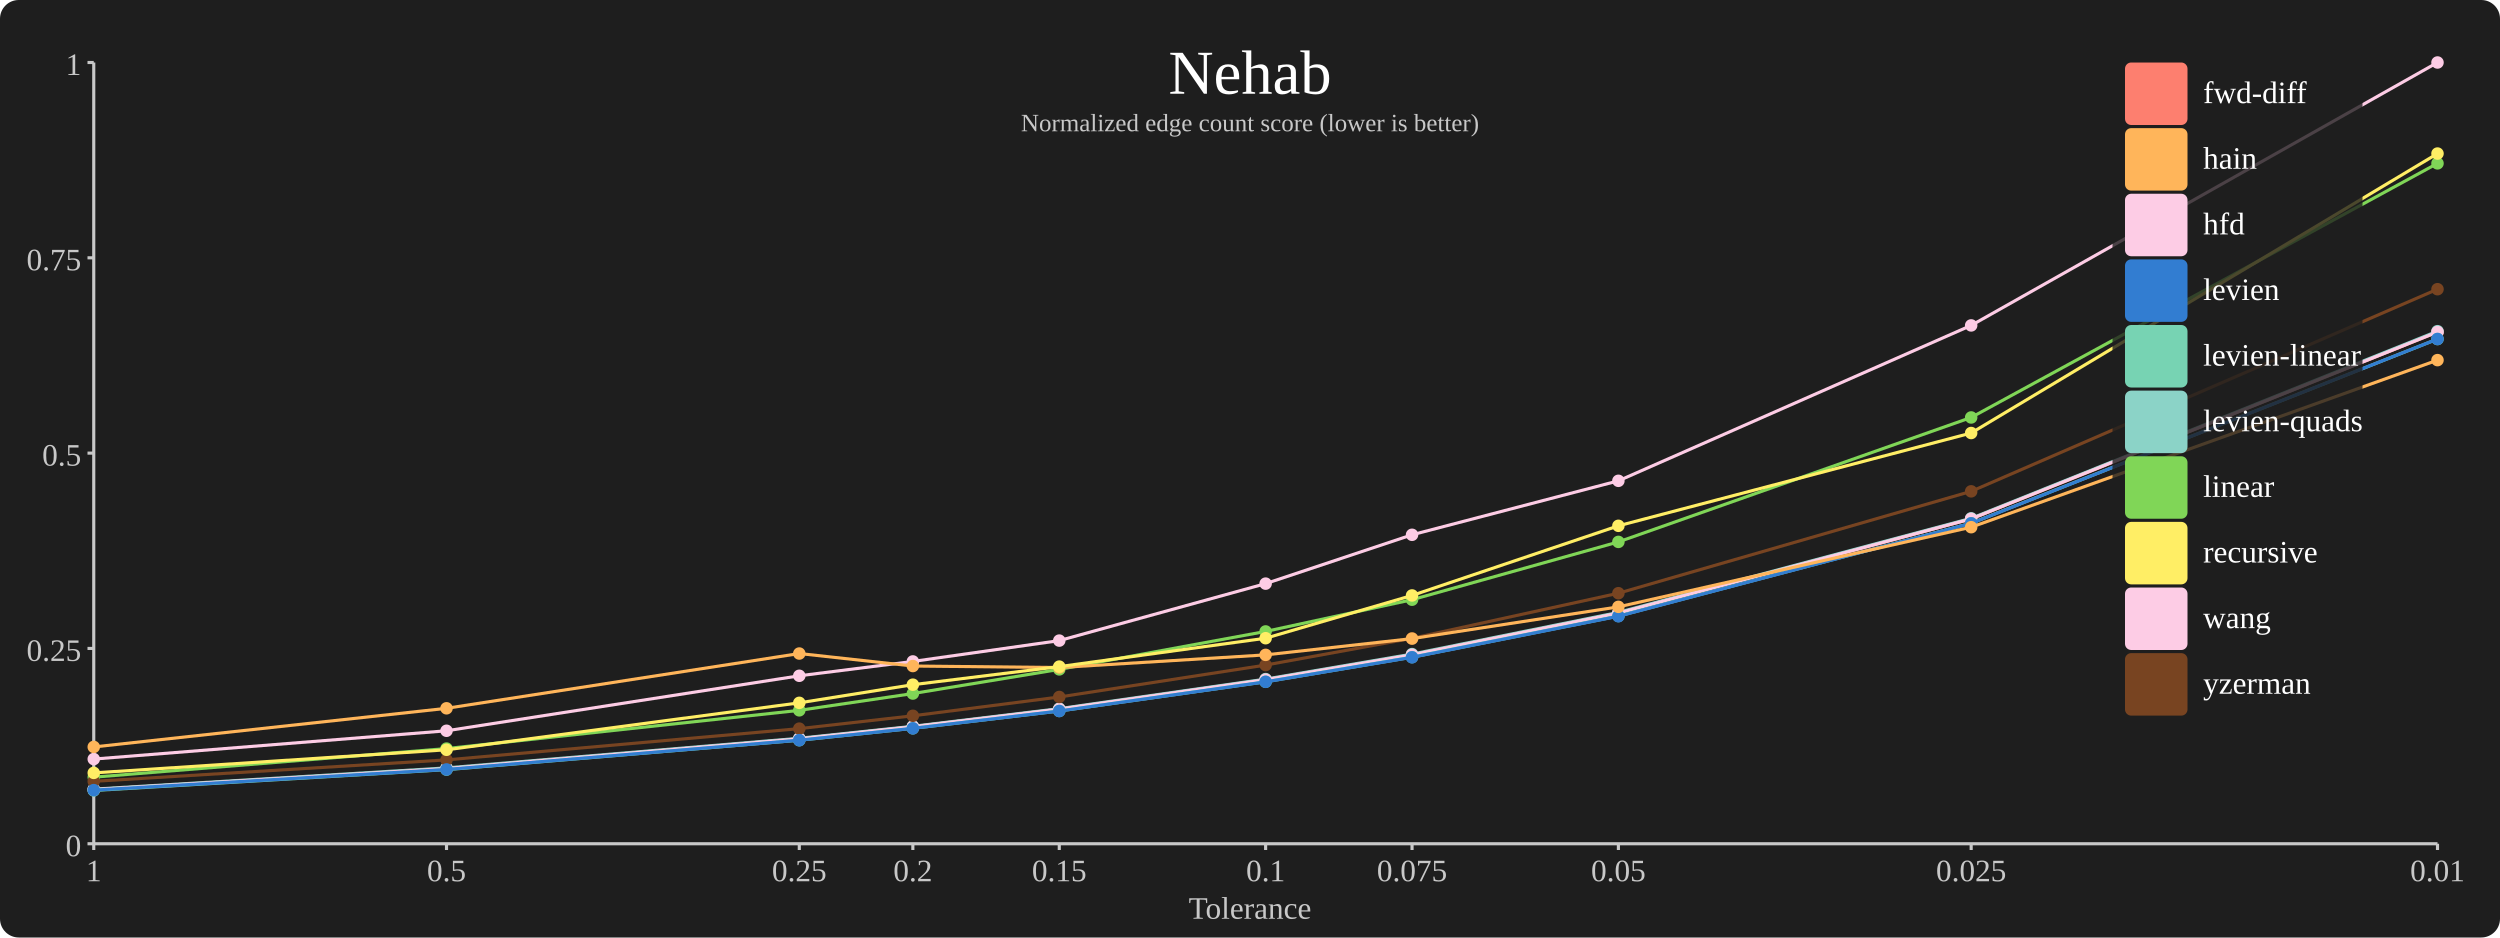
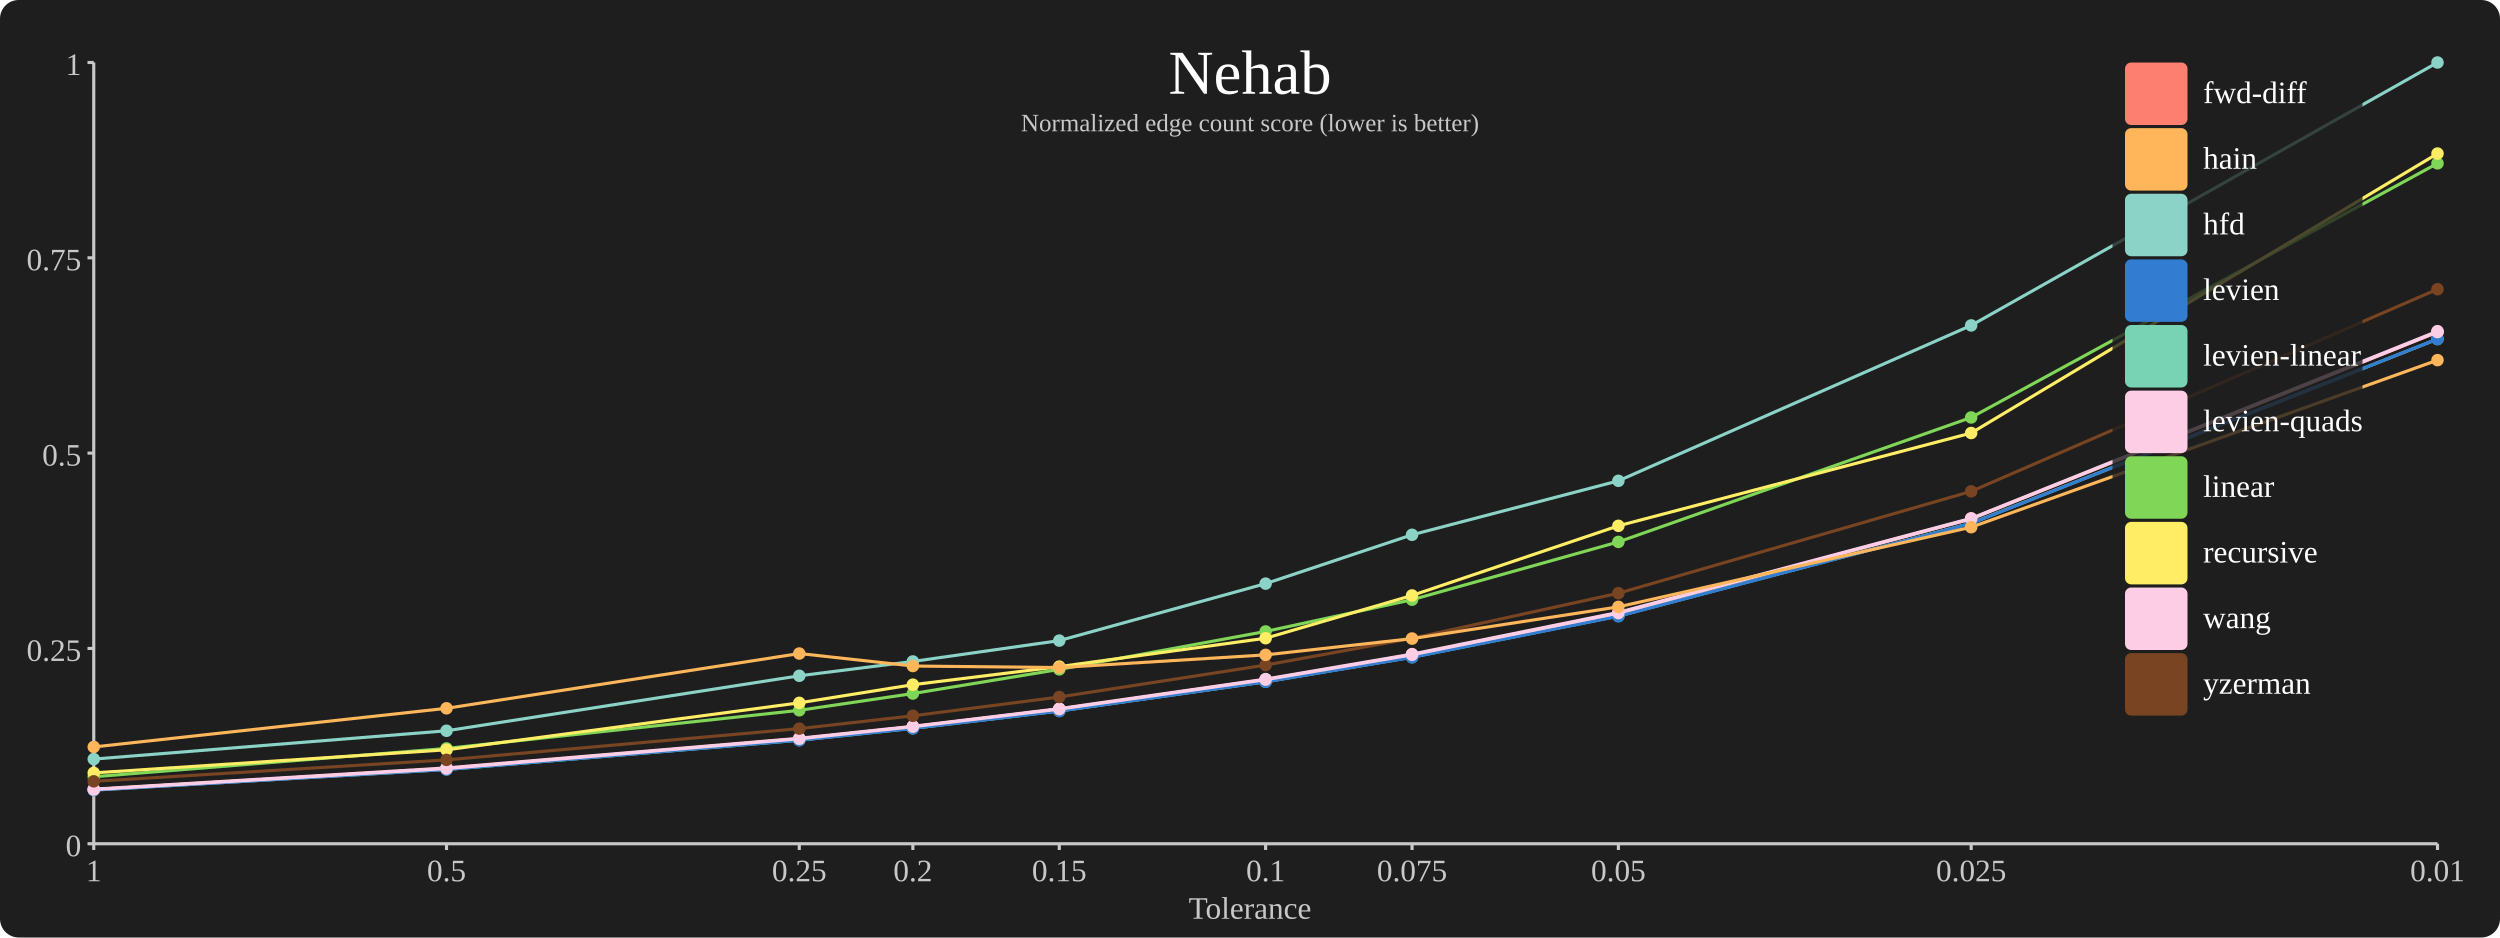
<svg xmlns="http://www.w3.org/2000/svg" viewBox="0 0 800 300">
  <rect x="0" y="0" width="800" height="300" ry="6" style="fill:rgb(30,30,30);stroke:none;fill-opacity:1;stroke-opacity:1;" />
  <path d="M 30 20 L 30 270" style="stroke:rgb(200,200,200);stroke-width:1" />
  <path d="M 30 270 L 780 270" style="stroke:rgb(200,200,200);stroke-width:1" />
  <path d="M 780 270 L 780 272" style="stroke:rgb(200,200,200);stroke-width:1" />
  <text x="780" y="282" style="font-size:10px;fill:rgb(200,200,200);text-anchor:middle;text-align:center;"> 0.01 </text>
  <path d="M 630.772 270 L 630.772 272" style="stroke:rgb(200,200,200);stroke-width:1" />
  <text x="630.772" y="282" style="font-size:10px;fill:rgb(200,200,200);text-anchor:middle;text-align:center;"> 0.025 </text>
  <path d="M 517.886 270 L 517.886 272" style="stroke:rgb(200,200,200);stroke-width:1" />
  <text x="517.886" y="282" style="font-size:10px;fill:rgb(200,200,200);text-anchor:middle;text-align:center;"> 0.05 </text>
  <path d="M 451.852 270 L 451.852 272" style="stroke:rgb(200,200,200);stroke-width:1" />
  <text x="451.852" y="282" style="font-size:10px;fill:rgb(200,200,200);text-anchor:middle;text-align:center;"> 0.075 </text>
  <path d="M 405 270 L 405 272" style="stroke:rgb(200,200,200);stroke-width:1" />
  <text x="405" y="282" style="font-size:10px;fill:rgb(200,200,200);text-anchor:middle;text-align:center;"> 0.1 </text>
  <path d="M 338.966 270 L 338.966 272" style="stroke:rgb(200,200,200);stroke-width:1" />
  <text x="338.966" y="282" style="font-size:10px;fill:rgb(200,200,200);text-anchor:middle;text-align:center;"> 0.15 </text>
  <path d="M 292.114 270 L 292.114 272" style="stroke:rgb(200,200,200);stroke-width:1" />
  <text x="292.114" y="282" style="font-size:10px;fill:rgb(200,200,200);text-anchor:middle;text-align:center;"> 0.2 </text>
  <path d="M 255.773 270 L 255.773 272" style="stroke:rgb(200,200,200);stroke-width:1" />
  <text x="255.773" y="282" style="font-size:10px;fill:rgb(200,200,200);text-anchor:middle;text-align:center;"> 0.25 </text>
  <path d="M 142.886 270 L 142.886 272" style="stroke:rgb(200,200,200);stroke-width:1" />
  <text x="142.886" y="282" style="font-size:10px;fill:rgb(200,200,200);text-anchor:middle;text-align:center;"> 0.5 </text>
  <path d="M 30 270 L 30 272" style="stroke:rgb(200,200,200);stroke-width:1" />
  <text x="30" y="282" style="font-size:10px;fill:rgb(200,200,200);text-anchor:middle;text-align:center;"> 1 </text>
  <path d="M 28 270 L 30 270" style="stroke:rgb(200,200,200);stroke-width:1" />
  <text x="26" y="274" style="font-size:10px;fill:rgb(200,200,200);text-anchor:end;text-align:right;"> 0 </text>
  <path d="M 28 207.5 L 30 207.5" style="stroke:rgb(200,200,200);stroke-width:1" />
  <text x="26" y="211.5" style="font-size:10px;fill:rgb(200,200,200);text-anchor:end;text-align:right;"> 0.25 </text>
  <path d="M 28 145 L 30 145" style="stroke:rgb(200,200,200);stroke-width:1" />
  <text x="26" y="149" style="font-size:10px;fill:rgb(200,200,200);text-anchor:end;text-align:right;"> 0.5 </text>
  <path d="M 28 82.5 L 30 82.5" style="stroke:rgb(200,200,200);stroke-width:1" />
  <text x="26" y="86.5" style="font-size:10px;fill:rgb(200,200,200);text-anchor:end;text-align:right;"> 0.75 </text>
  <path d="M 28 20 L 30 20" style="stroke:rgb(200,200,200);stroke-width:1" />
  <text x="26" y="24" style="font-size:10px;fill:rgb(200,200,200);text-anchor:end;text-align:right;"> 1 </text>
  <text x="400" y="294" style="font-size:10px;fill:rgb(200,200,200);text-anchor:middle;text-align:center;"> Tolerance </text>
+   <circle cx="780" cy="52.275" r="2" style="fill:rgb(128,214,87);stroke:none;fill-opacity:1;stroke-opacity:1;" />
+   <path d="M 780 52.275 L 630.772 133.588" style="stroke:rgb(128,214,87);stroke-width:1" />
+   <circle cx="630.772" cy="133.588" r="2" style="fill:rgb(128,214,87);stroke:none;fill-opacity:1;stroke-opacity:1;" />
+   <path d="M 630.772 133.588 L 517.886 173.407" style="stroke:rgb(128,214,87);stroke-width:1" />
+   <circle cx="517.886" cy="173.407" r="2" style="fill:rgb(128,214,87);stroke:none;fill-opacity:1;stroke-opacity:1;" />
+   <path d="M 517.886 173.407 L 451.852 191.907" style="stroke:rgb(128,214,87);stroke-width:1" />
+   <circle cx="451.852" cy="191.907" r="2" style="fill:rgb(128,214,87);stroke:none;fill-opacity:1;stroke-opacity:1;" />
+   <path d="M 451.852 191.907 L 405 202.062" style="stroke:rgb(128,214,87);stroke-width:1" />
+   <circle cx="405" cy="202.062" r="2" style="fill:rgb(128,214,87);stroke:none;fill-opacity:1;stroke-opacity:1;" />
+   <path d="M 405 202.062 L 338.966 214.202" style="stroke:rgb(128,214,87);stroke-width:1" />
+   <circle cx="338.966" cy="214.202" r="2" style="fill:rgb(128,214,87);stroke:none;fill-opacity:1;stroke-opacity:1;" />
+   <path d="M 338.966 214.202 L 292.114 221.93" style="stroke:rgb(128,214,87);stroke-width:1" />
+   <circle cx="292.114" cy="221.93" r="2" style="fill:rgb(128,214,87);stroke:none;fill-opacity:1;stroke-opacity:1;" />
+   <path d="M 292.114 221.93 L 255.773 227.295" style="stroke:rgb(128,214,87);stroke-width:1" />
+   <circle cx="255.773" cy="227.295" r="2" style="fill:rgb(128,214,87);stroke:none;fill-opacity:1;stroke-opacity:1;" />
+   <path d="M 255.773 227.295 L 142.886 239.488" style="stroke:rgb(128,214,87);stroke-width:1" />
+   <circle cx="142.886" cy="239.488" r="2" style="fill:rgb(128,214,87);stroke:none;fill-opacity:1;stroke-opacity:1;" />
+   <path d="M 142.886 239.488 L 30 248.553" style="stroke:rgb(128,214,87);stroke-width:1" />
+   <circle cx="30" cy="248.553" r="2" style="fill:rgb(128,214,87);stroke:none;fill-opacity:1;stroke-opacity:1;" />
  <circle cx="780" cy="106.25" r="2" style="fill:rgb(253,127,111);stroke:none;fill-opacity:1;stroke-opacity:1;" />
  <path d="M 780 106.25 L 630.772 166.04" style="stroke:rgb(253,127,111);stroke-width:1" />
  <circle cx="630.772" cy="166.04" r="2" style="fill:rgb(253,127,111);stroke:none;fill-opacity:1;stroke-opacity:1;" />
  <path d="M 630.772 166.04 L 517.886 196.185" style="stroke:rgb(253,127,111);stroke-width:1" />
  <circle cx="517.886" cy="196.185" r="2" style="fill:rgb(253,127,111);stroke:none;fill-opacity:1;stroke-opacity:1;" />
  <path d="M 517.886 196.185 L 451.852 209.535" style="stroke:rgb(253,127,111);stroke-width:1" />
  <circle cx="451.852" cy="209.535" r="2" style="fill:rgb(253,127,111);stroke:none;fill-opacity:1;stroke-opacity:1;" />
  <path d="M 451.852 209.535 L 405 217.495" style="stroke:rgb(253,127,111);stroke-width:1" />
  <circle cx="405" cy="217.495" r="2" style="fill:rgb(253,127,111);stroke:none;fill-opacity:1;stroke-opacity:1;" />
  <path d="M 405 217.495 L 338.966 226.923" style="stroke:rgb(253,127,111);stroke-width:1" />
  <circle cx="338.966" cy="226.923" r="2" style="fill:rgb(253,127,111);stroke:none;fill-opacity:1;stroke-opacity:1;" />
  <path d="M 338.966 226.923 L 292.114 232.548" style="stroke:rgb(253,127,111);stroke-width:1" />
  <circle cx="292.114" cy="232.548" r="2" style="fill:rgb(253,127,111);stroke:none;fill-opacity:1;stroke-opacity:1;" />
  <path d="M 292.114 232.548 L 255.773 236.41" style="stroke:rgb(253,127,111);stroke-width:1" />
  <circle cx="255.773" cy="236.41" r="2" style="fill:rgb(253,127,111);stroke:none;fill-opacity:1;stroke-opacity:1;" />
  <path d="M 255.773 236.41 L 142.886 245.942" style="stroke:rgb(253,127,111);stroke-width:1" />
  <circle cx="142.886" cy="245.942" r="2" style="fill:rgb(253,127,111);stroke:none;fill-opacity:1;stroke-opacity:1;" />
  <path d="M 142.886 245.942 L 30 252.66" style="stroke:rgb(253,127,111);stroke-width:1" />
  <circle cx="30" cy="252.66" r="2" style="fill:rgb(253,127,111);stroke:none;fill-opacity:1;stroke-opacity:1;" />
-   <circle cx="780" cy="105.98" r="2" style="fill:rgb(139,211,199);stroke:none;fill-opacity:1;stroke-opacity:1;" />
-   <path d="M 780 105.98 L 630.772 165.857" style="stroke:rgb(139,211,199);stroke-width:1" />
-   <circle cx="630.772" cy="165.857" r="2" style="fill:rgb(139,211,199);stroke:none;fill-opacity:1;stroke-opacity:1;" />
-   <path d="M 630.772 165.857 L 517.886 195.957" style="stroke:rgb(139,211,199);stroke-width:1" />
-   <circle cx="517.886" cy="195.957" r="2" style="fill:rgb(139,211,199);stroke:none;fill-opacity:1;stroke-opacity:1;" />
-   <path d="M 517.886 195.957 L 451.852 209.305" style="stroke:rgb(139,211,199);stroke-width:1" />
-   <circle cx="451.852" cy="209.305" r="2" style="fill:rgb(139,211,199);stroke:none;fill-opacity:1;stroke-opacity:1;" />
-   <path d="M 451.852 209.305 L 405 217.305" style="stroke:rgb(139,211,199);stroke-width:1" />
-   <circle cx="405" cy="217.305" r="2" style="fill:rgb(139,211,199);stroke:none;fill-opacity:1;stroke-opacity:1;" />
-   <path d="M 405 217.305 L 338.966 226.762" style="stroke:rgb(139,211,199);stroke-width:1" />
-   <circle cx="338.966" cy="226.762" r="2" style="fill:rgb(139,211,199);stroke:none;fill-opacity:1;stroke-opacity:1;" />
-   <path d="M 338.966 226.762 L 292.114 232.407" style="stroke:rgb(139,211,199);stroke-width:1" />
-   <circle cx="292.114" cy="232.407" r="2" style="fill:rgb(139,211,199);stroke:none;fill-opacity:1;stroke-opacity:1;" />
-   <path d="M 292.114 232.407 L 255.773 236.238" style="stroke:rgb(139,211,199);stroke-width:1" />
-   <circle cx="255.773" cy="236.238" r="2" style="fill:rgb(139,211,199);stroke:none;fill-opacity:1;stroke-opacity:1;" />
-   <path d="M 255.773 236.238 L 142.886 245.725" style="stroke:rgb(139,211,199);stroke-width:1" />
-   <circle cx="142.886" cy="245.725" r="2" style="fill:rgb(139,211,199);stroke:none;fill-opacity:1;stroke-opacity:1;" />
-   <path d="M 142.886 245.725 L 30 252.515" style="stroke:rgb(139,211,199);stroke-width:1" />
-   <circle cx="30" cy="252.515" r="2" style="fill:rgb(139,211,199);stroke:none;fill-opacity:1;stroke-opacity:1;" />
-   <circle cx="780" cy="52.275" r="2" style="fill:rgb(128,214,87);stroke:none;fill-opacity:1;stroke-opacity:1;" />
-   <path d="M 780 52.275 L 630.772 133.588" style="stroke:rgb(128,214,87);stroke-width:1" />
-   <circle cx="630.772" cy="133.588" r="2" style="fill:rgb(128,214,87);stroke:none;fill-opacity:1;stroke-opacity:1;" />
-   <path d="M 630.772 133.588 L 517.886 173.407" style="stroke:rgb(128,214,87);stroke-width:1" />
-   <circle cx="517.886" cy="173.407" r="2" style="fill:rgb(128,214,87);stroke:none;fill-opacity:1;stroke-opacity:1;" />
-   <path d="M 517.886 173.407 L 451.852 191.907" style="stroke:rgb(128,214,87);stroke-width:1" />
-   <circle cx="451.852" cy="191.907" r="2" style="fill:rgb(128,214,87);stroke:none;fill-opacity:1;stroke-opacity:1;" />
-   <path d="M 451.852 191.907 L 405 202.062" style="stroke:rgb(128,214,87);stroke-width:1" />
-   <circle cx="405" cy="202.062" r="2" style="fill:rgb(128,214,87);stroke:none;fill-opacity:1;stroke-opacity:1;" />
-   <path d="M 405 202.062 L 338.966 214.202" style="stroke:rgb(128,214,87);stroke-width:1" />
-   <circle cx="338.966" cy="214.202" r="2" style="fill:rgb(128,214,87);stroke:none;fill-opacity:1;stroke-opacity:1;" />
-   <path d="M 338.966 214.202 L 292.114 221.935" style="stroke:rgb(128,214,87);stroke-width:1" />
-   <circle cx="292.114" cy="221.935" r="2" style="fill:rgb(128,214,87);stroke:none;fill-opacity:1;stroke-opacity:1;" />
-   <path d="M 292.114 221.935 L 255.773 227.305" style="stroke:rgb(128,214,87);stroke-width:1" />
-   <circle cx="255.773" cy="227.305" r="2" style="fill:rgb(128,214,87);stroke:none;fill-opacity:1;stroke-opacity:1;" />
-   <path d="M 255.773 227.305 L 142.886 239.535" style="stroke:rgb(128,214,87);stroke-width:1" />
-   <circle cx="142.886" cy="239.535" r="2" style="fill:rgb(128,214,87);stroke:none;fill-opacity:1;stroke-opacity:1;" />
-   <path d="M 142.886 239.535 L 30 248.69" style="stroke:rgb(128,214,87);stroke-width:1" />
-   <circle cx="30" cy="248.69" r="2" style="fill:rgb(128,214,87);stroke:none;fill-opacity:1;stroke-opacity:1;" />
-   <circle cx="780" cy="20" r="2" style="fill:rgb(253,204,229);stroke:none;fill-opacity:1;stroke-opacity:1;" />
-   <path d="M 780 20 L 630.772 104.133" style="stroke:rgb(253,204,229);stroke-width:1" />
-   <circle cx="630.772" cy="104.133" r="2" style="fill:rgb(253,204,229);stroke:none;fill-opacity:1;stroke-opacity:1;" />
-   <path d="M 630.772 104.133 L 517.886 153.863" style="stroke:rgb(253,204,229);stroke-width:1" />
-   <circle cx="517.886" cy="153.863" r="2" style="fill:rgb(253,204,229);stroke:none;fill-opacity:1;stroke-opacity:1;" />
-   <path d="M 517.886 153.863 L 451.852 171.135" style="stroke:rgb(253,204,229);stroke-width:1" />
-   <circle cx="451.852" cy="171.135" r="2" style="fill:rgb(253,204,229);stroke:none;fill-opacity:1;stroke-opacity:1;" />
-   <path d="M 451.852 171.135 L 405 186.76" style="stroke:rgb(253,204,229);stroke-width:1" />
-   <circle cx="405" cy="186.76" r="2" style="fill:rgb(253,204,229);stroke:none;fill-opacity:1;stroke-opacity:1;" />
-   <path d="M 405 186.76 L 338.966 204.993" style="stroke:rgb(253,204,229);stroke-width:1" />
-   <circle cx="338.966" cy="204.993" r="2" style="fill:rgb(253,204,229);stroke:none;fill-opacity:1;stroke-opacity:1;" />
-   <path d="M 338.966 204.993 L 292.114 211.662" style="stroke:rgb(253,204,229);stroke-width:1" />
-   <circle cx="292.114" cy="211.662" r="2" style="fill:rgb(253,204,229);stroke:none;fill-opacity:1;stroke-opacity:1;" />
-   <path d="M 292.114 211.662 L 255.773 216.25" style="stroke:rgb(253,204,229);stroke-width:1" />
-   <circle cx="255.773" cy="216.25" r="2" style="fill:rgb(253,204,229);stroke:none;fill-opacity:1;stroke-opacity:1;" />
-   <path d="M 255.773 216.25 L 142.886 233.847" style="stroke:rgb(253,204,229);stroke-width:1" />
-   <circle cx="142.886" cy="233.847" r="2" style="fill:rgb(253,204,229);stroke:none;fill-opacity:1;stroke-opacity:1;" />
-   <path d="M 142.886 233.847 L 30 242.9" style="stroke:rgb(253,204,229);stroke-width:1" />
-   <circle cx="30" cy="242.9" r="2" style="fill:rgb(253,204,229);stroke:none;fill-opacity:1;stroke-opacity:1;" />
+   <circle cx="780" cy="20" r="2" style="fill:rgb(139,211,199);stroke:none;fill-opacity:1;stroke-opacity:1;" />
+   <path d="M 780 20 L 630.772 104.133" style="stroke:rgb(139,211,199);stroke-width:1" />
+   <circle cx="630.772" cy="104.133" r="2" style="fill:rgb(139,211,199);stroke:none;fill-opacity:1;stroke-opacity:1;" />
+   <path d="M 630.772 104.133 L 517.886 153.863" style="stroke:rgb(139,211,199);stroke-width:1" />
+   <circle cx="517.886" cy="153.863" r="2" style="fill:rgb(139,211,199);stroke:none;fill-opacity:1;stroke-opacity:1;" />
+   <path d="M 517.886 153.863 L 451.852 171.135" style="stroke:rgb(139,211,199);stroke-width:1" />
+   <circle cx="451.852" cy="171.135" r="2" style="fill:rgb(139,211,199);stroke:none;fill-opacity:1;stroke-opacity:1;" />
+   <path d="M 451.852 171.135 L 405 186.76" style="stroke:rgb(139,211,199);stroke-width:1" />
+   <circle cx="405" cy="186.76" r="2" style="fill:rgb(139,211,199);stroke:none;fill-opacity:1;stroke-opacity:1;" />
+   <path d="M 405 186.76 L 338.966 204.993" style="stroke:rgb(139,211,199);stroke-width:1" />
+   <circle cx="338.966" cy="204.993" r="2" style="fill:rgb(139,211,199);stroke:none;fill-opacity:1;stroke-opacity:1;" />
+   <path d="M 338.966 204.993 L 292.114 211.662" style="stroke:rgb(139,211,199);stroke-width:1" />
+   <circle cx="292.114" cy="211.662" r="2" style="fill:rgb(139,211,199);stroke:none;fill-opacity:1;stroke-opacity:1;" />
+   <path d="M 292.114 211.662 L 255.773 216.25" style="stroke:rgb(139,211,199);stroke-width:1" />
+   <circle cx="255.773" cy="216.25" r="2" style="fill:rgb(139,211,199);stroke:none;fill-opacity:1;stroke-opacity:1;" />
+   <path d="M 255.773 216.25 L 142.886 233.847" style="stroke:rgb(139,211,199);stroke-width:1" />
+   <circle cx="142.886" cy="233.847" r="2" style="fill:rgb(139,211,199);stroke:none;fill-opacity:1;stroke-opacity:1;" />
+   <path d="M 142.886 233.847 L 30 242.9" style="stroke:rgb(139,211,199);stroke-width:1" />
+   <circle cx="30" cy="242.9" r="2" style="fill:rgb(139,211,199);stroke:none;fill-opacity:1;stroke-opacity:1;" />
+   <circle cx="780" cy="105.98" r="2" style="fill:rgb(253,204,229);stroke:none;fill-opacity:1;stroke-opacity:1;" />
+   <path d="M 780 105.98 L 630.772 165.857" style="stroke:rgb(253,204,229);stroke-width:1" />
+   <circle cx="630.772" cy="165.857" r="2" style="fill:rgb(253,204,229);stroke:none;fill-opacity:1;stroke-opacity:1;" />
+   <path d="M 630.772 165.857 L 517.886 195.957" style="stroke:rgb(253,204,229);stroke-width:1" />
+   <circle cx="517.886" cy="195.957" r="2" style="fill:rgb(253,204,229);stroke:none;fill-opacity:1;stroke-opacity:1;" />
+   <path d="M 517.886 195.957 L 451.852 209.305" style="stroke:rgb(253,204,229);stroke-width:1" />
+   <circle cx="451.852" cy="209.305" r="2" style="fill:rgb(253,204,229);stroke:none;fill-opacity:1;stroke-opacity:1;" />
+   <path d="M 451.852 209.305 L 405 217.305" style="stroke:rgb(253,204,229);stroke-width:1" />
+   <circle cx="405" cy="217.305" r="2" style="fill:rgb(253,204,229);stroke:none;fill-opacity:1;stroke-opacity:1;" />
+   <path d="M 405 217.305 L 338.966 226.762" style="stroke:rgb(253,204,229);stroke-width:1" />
+   <circle cx="338.966" cy="226.762" r="2" style="fill:rgb(253,204,229);stroke:none;fill-opacity:1;stroke-opacity:1;" />
+   <path d="M 338.966 226.762 L 292.114 232.407" style="stroke:rgb(253,204,229);stroke-width:1" />
+   <circle cx="292.114" cy="232.407" r="2" style="fill:rgb(253,204,229);stroke:none;fill-opacity:1;stroke-opacity:1;" />
+   <path d="M 292.114 232.407 L 255.773 236.238" style="stroke:rgb(253,204,229);stroke-width:1" />
+   <circle cx="255.773" cy="236.238" r="2" style="fill:rgb(253,204,229);stroke:none;fill-opacity:1;stroke-opacity:1;" />
+   <path d="M 255.773 236.238 L 142.886 245.725" style="stroke:rgb(253,204,229);stroke-width:1" />
+   <circle cx="142.886" cy="245.725" r="2" style="fill:rgb(253,204,229);stroke:none;fill-opacity:1;stroke-opacity:1;" />
+   <path d="M 142.886 245.725 L 30 252.515" style="stroke:rgb(253,204,229);stroke-width:1" />
+   <circle cx="30" cy="252.515" r="2" style="fill:rgb(253,204,229);stroke:none;fill-opacity:1;stroke-opacity:1;" />
+   <circle cx="780" cy="108.492" r="2" style="fill:rgb(119,211,179);stroke:none;fill-opacity:1;stroke-opacity:1;" />
+   <path d="M 780 108.492 L 630.772 167.427" style="stroke:rgb(119,211,179);stroke-width:1" />
+   <circle cx="630.772" cy="167.427" r="2" style="fill:rgb(119,211,179);stroke:none;fill-opacity:1;stroke-opacity:1;" />
+   <path d="M 630.772 167.427 L 517.886 197.13" style="stroke:rgb(119,211,179);stroke-width:1" />
+   <circle cx="517.886" cy="197.13" r="2" style="fill:rgb(119,211,179);stroke:none;fill-opacity:1;stroke-opacity:1;" />
+   <path d="M 517.886 197.13 L 451.852 210.287" style="stroke:rgb(119,211,179);stroke-width:1" />
+   <circle cx="451.852" cy="210.287" r="2" style="fill:rgb(119,211,179);stroke:none;fill-opacity:1;stroke-opacity:1;" />
+   <path d="M 451.852 210.287 L 405 218.162" style="stroke:rgb(119,211,179);stroke-width:1" />
+   <circle cx="405" cy="218.162" r="2" style="fill:rgb(119,211,179);stroke:none;fill-opacity:1;stroke-opacity:1;" />
+   <path d="M 405 218.162 L 338.966 227.512" style="stroke:rgb(119,211,179);stroke-width:1" />
+   <circle cx="338.966" cy="227.512" r="2" style="fill:rgb(119,211,179);stroke:none;fill-opacity:1;stroke-opacity:1;" />
+   <path d="M 338.966 227.512 L 292.114 233.058" style="stroke:rgb(119,211,179);stroke-width:1" />
+   <circle cx="292.114" cy="233.058" r="2" style="fill:rgb(119,211,179);stroke:none;fill-opacity:1;stroke-opacity:1;" />
+   <path d="M 292.114 233.058 L 255.773 236.857" style="stroke:rgb(119,211,179);stroke-width:1" />
+   <circle cx="255.773" cy="236.857" r="2" style="fill:rgb(119,211,179);stroke:none;fill-opacity:1;stroke-opacity:1;" />
+   <path d="M 255.773 236.857 L 142.886 246.232" style="stroke:rgb(119,211,179);stroke-width:1" />
+   <circle cx="142.886" cy="246.232" r="2" style="fill:rgb(119,211,179);stroke:none;fill-opacity:1;stroke-opacity:1;" />
+   <path d="M 142.886 246.232 L 30 252.815" style="stroke:rgb(119,211,179);stroke-width:1" />
+   <circle cx="30" cy="252.815" r="2" style="fill:rgb(119,211,179);stroke:none;fill-opacity:1;stroke-opacity:1;" />
+   <circle cx="780" cy="108.475" r="2" style="fill:rgb(50,125,209);stroke:none;fill-opacity:1;stroke-opacity:1;" />
+   <path d="M 780 108.475 L 630.772 167.465" style="stroke:rgb(50,125,209);stroke-width:1" />
+   <circle cx="630.772" cy="167.465" r="2" style="fill:rgb(50,125,209);stroke:none;fill-opacity:1;stroke-opacity:1;" />
+   <path d="M 630.772 167.465 L 517.886 197.2" style="stroke:rgb(50,125,209);stroke-width:1" />
+   <circle cx="517.886" cy="197.2" r="2" style="fill:rgb(50,125,209);stroke:none;fill-opacity:1;stroke-opacity:1;" />
+   <path d="M 517.886 197.2 L 451.852 210.335" style="stroke:rgb(50,125,209);stroke-width:1" />
+   <circle cx="451.852" cy="210.335" r="2" style="fill:rgb(50,125,209);stroke:none;fill-opacity:1;stroke-opacity:1;" />
+   <path d="M 451.852 210.335 L 405 218.183" style="stroke:rgb(50,125,209);stroke-width:1" />
+   <circle cx="405" cy="218.183" r="2" style="fill:rgb(50,125,209);stroke:none;fill-opacity:1;stroke-opacity:1;" />
+   <path d="M 405 218.183 L 338.966 227.52" style="stroke:rgb(50,125,209);stroke-width:1" />
+   <circle cx="338.966" cy="227.52" r="2" style="fill:rgb(50,125,209);stroke:none;fill-opacity:1;stroke-opacity:1;" />
+   <path d="M 338.966 227.52 L 292.114 233.062" style="stroke:rgb(50,125,209);stroke-width:1" />
+   <circle cx="292.114" cy="233.062" r="2" style="fill:rgb(50,125,209);stroke:none;fill-opacity:1;stroke-opacity:1;" />
+   <path d="M 292.114 233.062 L 255.773 236.85" style="stroke:rgb(50,125,209);stroke-width:1" />
+   <circle cx="255.773" cy="236.85" r="2" style="fill:rgb(50,125,209);stroke:none;fill-opacity:1;stroke-opacity:1;" />
+   <path d="M 255.773 236.85 L 142.886 246.225" style="stroke:rgb(50,125,209);stroke-width:1" />
+   <circle cx="142.886" cy="246.225" r="2" style="fill:rgb(50,125,209);stroke:none;fill-opacity:1;stroke-opacity:1;" />
+   <path d="M 142.886 246.225 L 30 252.838" style="stroke:rgb(50,125,209);stroke-width:1" />
+   <circle cx="30" cy="252.838" r="2" style="fill:rgb(50,125,209);stroke:none;fill-opacity:1;stroke-opacity:1;" />
+   <circle cx="780" cy="49.137" r="2" style="fill:rgb(255,238,101);stroke:none;fill-opacity:1;stroke-opacity:1;" />
+   <path d="M 780 49.137 L 630.772 138.567" style="stroke:rgb(255,238,101);stroke-width:1" />
+   <circle cx="630.772" cy="138.567" r="2" style="fill:rgb(255,238,101);stroke:none;fill-opacity:1;stroke-opacity:1;" />
+   <path d="M 630.772 138.567 L 517.886 168.26" style="stroke:rgb(255,238,101);stroke-width:1" />
+   <circle cx="517.886" cy="168.26" r="2" style="fill:rgb(255,238,101);stroke:none;fill-opacity:1;stroke-opacity:1;" />
+   <path d="M 517.886 168.26 L 451.852 190.543" style="stroke:rgb(255,238,101);stroke-width:1" />
+   <circle cx="451.852" cy="190.543" r="2" style="fill:rgb(255,238,101);stroke:none;fill-opacity:1;stroke-opacity:1;" />
+   <path d="M 451.852 190.543 L 405 204.228" style="stroke:rgb(255,238,101);stroke-width:1" />
+   <circle cx="405" cy="204.228" r="2" style="fill:rgb(255,238,101);stroke:none;fill-opacity:1;stroke-opacity:1;" />
+   <path d="M 405 204.228 L 338.966 213.312" style="stroke:rgb(255,238,101);stroke-width:1" />
+   <circle cx="338.966" cy="213.312" r="2" style="fill:rgb(255,238,101);stroke:none;fill-opacity:1;stroke-opacity:1;" />
+   <path d="M 338.966 213.312 L 292.114 219.097" style="stroke:rgb(255,238,101);stroke-width:1" />
+   <circle cx="292.114" cy="219.097" r="2" style="fill:rgb(255,238,101);stroke:none;fill-opacity:1;stroke-opacity:1;" />
+   <path d="M 292.114 219.097 L 255.773 224.907" style="stroke:rgb(255,238,101);stroke-width:1" />
+   <circle cx="255.773" cy="224.907" r="2" style="fill:rgb(255,238,101);stroke:none;fill-opacity:1;stroke-opacity:1;" />
+   <path d="M 255.773 224.907 L 142.886 239.93" style="stroke:rgb(255,238,101);stroke-width:1" />
+   <circle cx="142.886" cy="239.93" r="2" style="fill:rgb(255,238,101);stroke:none;fill-opacity:1;stroke-opacity:1;" />
+   <path d="M 142.886 239.93 L 30 247.325" style="stroke:rgb(255,238,101);stroke-width:1" />
+   <circle cx="30" cy="247.325" r="2" style="fill:rgb(255,238,101);stroke:none;fill-opacity:1;stroke-opacity:1;" />
  <circle cx="780" cy="106.25" r="2" style="fill:rgb(253,204,229);stroke:none;fill-opacity:1;stroke-opacity:1;" />
  <path d="M 780 106.25 L 630.772 166.04" style="stroke:rgb(253,204,229);stroke-width:1" />
  <circle cx="630.772" cy="166.04" r="2" style="fill:rgb(253,204,229);stroke:none;fill-opacity:1;stroke-opacity:1;" />
  <path d="M 630.772 166.04 L 517.886 196.185" style="stroke:rgb(253,204,229);stroke-width:1" />
  <circle cx="517.886" cy="196.185" r="2" style="fill:rgb(253,204,229);stroke:none;fill-opacity:1;stroke-opacity:1;" />
  <path d="M 517.886 196.185 L 451.852 209.535" style="stroke:rgb(253,204,229);stroke-width:1" />
  <circle cx="451.852" cy="209.535" r="2" style="fill:rgb(253,204,229);stroke:none;fill-opacity:1;stroke-opacity:1;" />
  <path d="M 451.852 209.535 L 405 217.495" style="stroke:rgb(253,204,229);stroke-width:1" />
  <circle cx="405" cy="217.495" r="2" style="fill:rgb(253,204,229);stroke:none;fill-opacity:1;stroke-opacity:1;" />
  <path d="M 405 217.495 L 338.966 226.923" style="stroke:rgb(253,204,229);stroke-width:1" />
  <circle cx="338.966" cy="226.923" r="2" style="fill:rgb(253,204,229);stroke:none;fill-opacity:1;stroke-opacity:1;" />
  <path d="M 338.966 226.923 L 292.114 232.548" style="stroke:rgb(253,204,229);stroke-width:1" />
  <circle cx="292.114" cy="232.548" r="2" style="fill:rgb(253,204,229);stroke:none;fill-opacity:1;stroke-opacity:1;" />
  <path d="M 292.114 232.548 L 255.773 236.41" style="stroke:rgb(253,204,229);stroke-width:1" />
  <circle cx="255.773" cy="236.41" r="2" style="fill:rgb(253,204,229);stroke:none;fill-opacity:1;stroke-opacity:1;" />
  <path d="M 255.773 236.41 L 142.886 245.942" style="stroke:rgb(253,204,229);stroke-width:1" />
  <circle cx="142.886" cy="245.942" r="2" style="fill:rgb(253,204,229);stroke:none;fill-opacity:1;stroke-opacity:1;" />
  <path d="M 142.886 245.942 L 30 252.66" style="stroke:rgb(253,204,229);stroke-width:1" />
  <circle cx="30" cy="252.66" r="2" style="fill:rgb(253,204,229);stroke:none;fill-opacity:1;stroke-opacity:1;" />
-   <circle cx="780" cy="108.492" r="2" style="fill:rgb(119,211,179);stroke:none;fill-opacity:1;stroke-opacity:1;" />
-   <path d="M 780 108.492 L 630.772 167.427" style="stroke:rgb(119,211,179);stroke-width:1" />
-   <circle cx="630.772" cy="167.427" r="2" style="fill:rgb(119,211,179);stroke:none;fill-opacity:1;stroke-opacity:1;" />
-   <path d="M 630.772 167.427 L 517.886 197.13" style="stroke:rgb(119,211,179);stroke-width:1" />
-   <circle cx="517.886" cy="197.13" r="2" style="fill:rgb(119,211,179);stroke:none;fill-opacity:1;stroke-opacity:1;" />
-   <path d="M 517.886 197.13 L 451.852 210.287" style="stroke:rgb(119,211,179);stroke-width:1" />
-   <circle cx="451.852" cy="210.287" r="2" style="fill:rgb(119,211,179);stroke:none;fill-opacity:1;stroke-opacity:1;" />
-   <path d="M 451.852 210.287 L 405 218.162" style="stroke:rgb(119,211,179);stroke-width:1" />
-   <circle cx="405" cy="218.162" r="2" style="fill:rgb(119,211,179);stroke:none;fill-opacity:1;stroke-opacity:1;" />
-   <path d="M 405 218.162 L 338.966 227.512" style="stroke:rgb(119,211,179);stroke-width:1" />
-   <circle cx="338.966" cy="227.512" r="2" style="fill:rgb(119,211,179);stroke:none;fill-opacity:1;stroke-opacity:1;" />
-   <path d="M 338.966 227.512 L 292.114 233.06" style="stroke:rgb(119,211,179);stroke-width:1" />
-   <circle cx="292.114" cy="233.06" r="2" style="fill:rgb(119,211,179);stroke:none;fill-opacity:1;stroke-opacity:1;" />
-   <path d="M 292.114 233.06 L 255.773 236.87" style="stroke:rgb(119,211,179);stroke-width:1" />
-   <circle cx="255.773" cy="236.87" r="2" style="fill:rgb(119,211,179);stroke:none;fill-opacity:1;stroke-opacity:1;" />
-   <path d="M 255.773 236.87 L 142.886 246.28" style="stroke:rgb(119,211,179);stroke-width:1" />
-   <circle cx="142.886" cy="246.28" r="2" style="fill:rgb(119,211,179);stroke:none;fill-opacity:1;stroke-opacity:1;" />
-   <path d="M 142.886 246.28 L 30 252.952" style="stroke:rgb(119,211,179);stroke-width:1" />
-   <circle cx="30" cy="252.952" r="2" style="fill:rgb(119,211,179);stroke:none;fill-opacity:1;stroke-opacity:1;" />
  <circle cx="780" cy="92.545" r="2" style="fill:rgb(120,68,33);stroke:none;fill-opacity:1;stroke-opacity:1;" />
  <path d="M 780 92.545 L 630.772 157.228" style="stroke:rgb(120,68,33);stroke-width:1" />
  <circle cx="630.772" cy="157.228" r="2" style="fill:rgb(120,68,33);stroke:none;fill-opacity:1;stroke-opacity:1;" />
  <path d="M 630.772 157.228 L 517.886 189.827" style="stroke:rgb(120,68,33);stroke-width:1" />
  <circle cx="517.886" cy="189.827" r="2" style="fill:rgb(120,68,33);stroke:none;fill-opacity:1;stroke-opacity:1;" />
  <path d="M 517.886 189.827 L 451.852 204.262" style="stroke:rgb(120,68,33);stroke-width:1" />
  <circle cx="451.852" cy="204.262" r="2" style="fill:rgb(120,68,33);stroke:none;fill-opacity:1;stroke-opacity:1;" />
  <path d="M 451.852 204.262 L 405 212.82" style="stroke:rgb(120,68,33);stroke-width:1" />
  <circle cx="405" cy="212.82" r="2" style="fill:rgb(120,68,33);stroke:none;fill-opacity:1;stroke-opacity:1;" />
  <path d="M 405 212.82 L 338.966 223.032" style="stroke:rgb(120,68,33);stroke-width:1" />
  <circle cx="338.966" cy="223.032" r="2" style="fill:rgb(120,68,33);stroke:none;fill-opacity:1;stroke-opacity:1;" />
  <path d="M 338.966 223.032 L 292.114 229.053" style="stroke:rgb(120,68,33);stroke-width:1" />
  <circle cx="292.114" cy="229.053" r="2" style="fill:rgb(120,68,33);stroke:none;fill-opacity:1;stroke-opacity:1;" />
  <path d="M 292.114 229.053 L 255.773 233.162" style="stroke:rgb(120,68,33);stroke-width:1" />
  <circle cx="255.773" cy="233.162" r="2" style="fill:rgb(120,68,33);stroke:none;fill-opacity:1;stroke-opacity:1;" />
  <path d="M 255.773 233.162 L 142.886 243.16" style="stroke:rgb(120,68,33);stroke-width:1" />
  <circle cx="142.886" cy="243.16" r="2" style="fill:rgb(120,68,33);stroke:none;fill-opacity:1;stroke-opacity:1;" />
  <path d="M 142.886 243.16 L 30 250.028" style="stroke:rgb(120,68,33);stroke-width:1" />
  <circle cx="30" cy="250.028" r="2" style="fill:rgb(120,68,33);stroke:none;fill-opacity:1;stroke-opacity:1;" />
-   <circle cx="780" cy="108.475" r="2" style="fill:rgb(50,125,209);stroke:none;fill-opacity:1;stroke-opacity:1;" />
-   <path d="M 780 108.475 L 630.772 167.465" style="stroke:rgb(50,125,209);stroke-width:1" />
-   <circle cx="630.772" cy="167.465" r="2" style="fill:rgb(50,125,209);stroke:none;fill-opacity:1;stroke-opacity:1;" />
-   <path d="M 630.772 167.465 L 517.886 197.2" style="stroke:rgb(50,125,209);stroke-width:1" />
-   <circle cx="517.886" cy="197.2" r="2" style="fill:rgb(50,125,209);stroke:none;fill-opacity:1;stroke-opacity:1;" />
-   <path d="M 517.886 197.2 L 451.852 210.335" style="stroke:rgb(50,125,209);stroke-width:1" />
-   <circle cx="451.852" cy="210.335" r="2" style="fill:rgb(50,125,209);stroke:none;fill-opacity:1;stroke-opacity:1;" />
-   <path d="M 451.852 210.335 L 405 218.183" style="stroke:rgb(50,125,209);stroke-width:1" />
-   <circle cx="405" cy="218.183" r="2" style="fill:rgb(50,125,209);stroke:none;fill-opacity:1;stroke-opacity:1;" />
-   <path d="M 405 218.183 L 338.966 227.52" style="stroke:rgb(50,125,209);stroke-width:1" />
-   <circle cx="338.966" cy="227.52" r="2" style="fill:rgb(50,125,209);stroke:none;fill-opacity:1;stroke-opacity:1;" />
-   <path d="M 338.966 227.52 L 292.114 233.062" style="stroke:rgb(50,125,209);stroke-width:1" />
-   <circle cx="292.114" cy="233.062" r="2" style="fill:rgb(50,125,209);stroke:none;fill-opacity:1;stroke-opacity:1;" />
-   <path d="M 292.114 233.062 L 255.773 236.85" style="stroke:rgb(50,125,209);stroke-width:1" />
-   <circle cx="255.773" cy="236.85" r="2" style="fill:rgb(50,125,209);stroke:none;fill-opacity:1;stroke-opacity:1;" />
-   <path d="M 255.773 236.85 L 142.886 246.225" style="stroke:rgb(50,125,209);stroke-width:1" />
-   <circle cx="142.886" cy="246.225" r="2" style="fill:rgb(50,125,209);stroke:none;fill-opacity:1;stroke-opacity:1;" />
-   <path d="M 142.886 246.225 L 30 252.838" style="stroke:rgb(50,125,209);stroke-width:1" />
-   <circle cx="30" cy="252.838" r="2" style="fill:rgb(50,125,209);stroke:none;fill-opacity:1;stroke-opacity:1;" />
  <circle cx="780" cy="115.24" r="2" style="fill:rgb(255,181,90);stroke:none;fill-opacity:1;stroke-opacity:1;" />
  <path d="M 780 115.24 L 630.772 168.7" style="stroke:rgb(255,181,90);stroke-width:1" />
  <circle cx="630.772" cy="168.7" r="2" style="fill:rgb(255,181,90);stroke:none;fill-opacity:1;stroke-opacity:1;" />
  <path d="M 630.772 168.7 L 517.886 194.192" style="stroke:rgb(255,181,90);stroke-width:1" />
  <circle cx="517.886" cy="194.192" r="2" style="fill:rgb(255,181,90);stroke:none;fill-opacity:1;stroke-opacity:1;" />
  <path d="M 517.886 194.192 L 451.852 204.353" style="stroke:rgb(255,181,90);stroke-width:1" />
  <circle cx="451.852" cy="204.353" r="2" style="fill:rgb(255,181,90);stroke:none;fill-opacity:1;stroke-opacity:1;" />
  <path d="M 451.852 204.353 L 405 209.558" style="stroke:rgb(255,181,90);stroke-width:1" />
  <circle cx="405" cy="209.558" r="2" style="fill:rgb(255,181,90);stroke:none;fill-opacity:1;stroke-opacity:1;" />
  <path d="M 405 209.558 L 338.966 213.618" style="stroke:rgb(255,181,90);stroke-width:1" />
  <circle cx="338.966" cy="213.618" r="2" style="fill:rgb(255,181,90);stroke:none;fill-opacity:1;stroke-opacity:1;" />
  <path d="M 338.966 213.618 L 292.114 213.13" style="stroke:rgb(255,181,90);stroke-width:1" />
  <circle cx="292.114" cy="213.13" r="2" style="fill:rgb(255,181,90);stroke:none;fill-opacity:1;stroke-opacity:1;" />
  <path d="M 292.114 213.13 L 255.773 209.13" style="stroke:rgb(255,181,90);stroke-width:1" />
  <circle cx="255.773" cy="209.13" r="2" style="fill:rgb(255,181,90);stroke:none;fill-opacity:1;stroke-opacity:1;" />
  <path d="M 255.773 209.13 L 142.886 226.657" style="stroke:rgb(255,181,90);stroke-width:1" />
  <circle cx="142.886" cy="226.657" r="2" style="fill:rgb(255,181,90);stroke:none;fill-opacity:1;stroke-opacity:1;" />
  <path d="M 142.886 226.657 L 30 239.02" style="stroke:rgb(255,181,90);stroke-width:1" />
  <circle cx="30" cy="239.02" r="2" style="fill:rgb(255,181,90);stroke:none;fill-opacity:1;stroke-opacity:1;" />
-   <circle cx="780" cy="49.137" r="2" style="fill:rgb(255,238,101);stroke:none;fill-opacity:1;stroke-opacity:1;" />
-   <path d="M 780 49.137 L 630.772 138.567" style="stroke:rgb(255,238,101);stroke-width:1" />
-   <circle cx="630.772" cy="138.567" r="2" style="fill:rgb(255,238,101);stroke:none;fill-opacity:1;stroke-opacity:1;" />
-   <path d="M 630.772 138.567 L 517.886 168.26" style="stroke:rgb(255,238,101);stroke-width:1" />
-   <circle cx="517.886" cy="168.26" r="2" style="fill:rgb(255,238,101);stroke:none;fill-opacity:1;stroke-opacity:1;" />
-   <path d="M 517.886 168.26 L 451.852 190.543" style="stroke:rgb(255,238,101);stroke-width:1" />
-   <circle cx="451.852" cy="190.543" r="2" style="fill:rgb(255,238,101);stroke:none;fill-opacity:1;stroke-opacity:1;" />
-   <path d="M 451.852 190.543 L 405 204.228" style="stroke:rgb(255,238,101);stroke-width:1" />
-   <circle cx="405" cy="204.228" r="2" style="fill:rgb(255,238,101);stroke:none;fill-opacity:1;stroke-opacity:1;" />
-   <path d="M 405 204.228 L 338.966 213.312" style="stroke:rgb(255,238,101);stroke-width:1" />
-   <circle cx="338.966" cy="213.312" r="2" style="fill:rgb(255,238,101);stroke:none;fill-opacity:1;stroke-opacity:1;" />
-   <path d="M 338.966 213.312 L 292.114 219.097" style="stroke:rgb(255,238,101);stroke-width:1" />
-   <circle cx="292.114" cy="219.097" r="2" style="fill:rgb(255,238,101);stroke:none;fill-opacity:1;stroke-opacity:1;" />
-   <path d="M 292.114 219.097 L 255.773 224.907" style="stroke:rgb(255,238,101);stroke-width:1" />
-   <circle cx="255.773" cy="224.907" r="2" style="fill:rgb(255,238,101);stroke:none;fill-opacity:1;stroke-opacity:1;" />
-   <path d="M 255.773 224.907 L 142.886 239.93" style="stroke:rgb(255,238,101);stroke-width:1" />
-   <circle cx="142.886" cy="239.93" r="2" style="fill:rgb(255,238,101);stroke:none;fill-opacity:1;stroke-opacity:1;" />
-   <path d="M 142.886 239.93 L 30 247.325" style="stroke:rgb(255,238,101);stroke-width:1" />
-   <circle cx="30" cy="247.325" r="2" style="fill:rgb(255,238,101);stroke:none;fill-opacity:1;stroke-opacity:1;" />
  <rect x="676" y="16" width="80" height="217" ry="4" style="fill:rgb(30,30,30);stroke:none;fill-opacity:0.8;stroke-opacity:1;" />
  <rect x="680" y="20" width="20" height="20" ry="2" style="fill:rgb(253,127,111);stroke:none;fill-opacity:1;stroke-opacity:1;" />
  <text x="705" y="33" style="font-size:10px;fill:rgb(255,255,255);text-anchor:start;text-align:left;"> fwd-diff </text>
  <rect x="680" y="41" width="20" height="20" ry="2" style="fill:rgb(255,181,90);stroke:none;fill-opacity:1;stroke-opacity:1;" />
  <text x="705" y="54" style="font-size:10px;fill:rgb(255,255,255);text-anchor:start;text-align:left;"> hain </text>
-   <rect x="680" y="62" width="20" height="20" ry="2" style="fill:rgb(253,204,229);stroke:none;fill-opacity:1;stroke-opacity:1;" />
+   <rect x="680" y="62" width="20" height="20" ry="2" style="fill:rgb(139,211,199);stroke:none;fill-opacity:1;stroke-opacity:1;" />
  <text x="705" y="75" style="font-size:10px;fill:rgb(255,255,255);text-anchor:start;text-align:left;"> hfd </text>
  <rect x="680" y="83" width="20" height="20" ry="2" style="fill:rgb(50,125,209);stroke:none;fill-opacity:1;stroke-opacity:1;" />
  <text x="705" y="96" style="font-size:10px;fill:rgb(255,255,255);text-anchor:start;text-align:left;"> levien </text>
  <rect x="680" y="104" width="20" height="20" ry="2" style="fill:rgb(119,211,179);stroke:none;fill-opacity:1;stroke-opacity:1;" />
  <text x="705" y="117" style="font-size:10px;fill:rgb(255,255,255);text-anchor:start;text-align:left;"> levien-linear </text>
-   <rect x="680" y="125" width="20" height="20" ry="2" style="fill:rgb(139,211,199);stroke:none;fill-opacity:1;stroke-opacity:1;" />
+   <rect x="680" y="125" width="20" height="20" ry="2" style="fill:rgb(253,204,229);stroke:none;fill-opacity:1;stroke-opacity:1;" />
  <text x="705" y="138" style="font-size:10px;fill:rgb(255,255,255);text-anchor:start;text-align:left;"> levien-quads </text>
  <rect x="680" y="146" width="20" height="20" ry="2" style="fill:rgb(128,214,87);stroke:none;fill-opacity:1;stroke-opacity:1;" />
  <text x="705" y="159" style="font-size:10px;fill:rgb(255,255,255);text-anchor:start;text-align:left;"> linear </text>
  <rect x="680" y="167" width="20" height="20" ry="2" style="fill:rgb(255,238,101);stroke:none;fill-opacity:1;stroke-opacity:1;" />
  <text x="705" y="180" style="font-size:10px;fill:rgb(255,255,255);text-anchor:start;text-align:left;"> recursive </text>
  <rect x="680" y="188" width="20" height="20" ry="2" style="fill:rgb(253,204,229);stroke:none;fill-opacity:1;stroke-opacity:1;" />
  <text x="705" y="201" style="font-size:10px;fill:rgb(255,255,255);text-anchor:start;text-align:left;"> wang </text>
  <rect x="680" y="209" width="20" height="20" ry="2" style="fill:rgb(120,68,33);stroke:none;fill-opacity:1;stroke-opacity:1;" />
  <text x="705" y="222" style="font-size:10px;fill:rgb(255,255,255);text-anchor:start;text-align:left;"> yzerman </text>
  <text x="400" y="30" style="font-size:20px;fill:rgb(255,255,255);text-anchor:middle;text-align:center;"> Nehab </text>
  <text x="400" y="42" style="font-size:8px;fill:rgb(200,200,200);text-anchor:middle;text-align:center;"> Normalized edge count score (lower is better) </text>
</svg>
